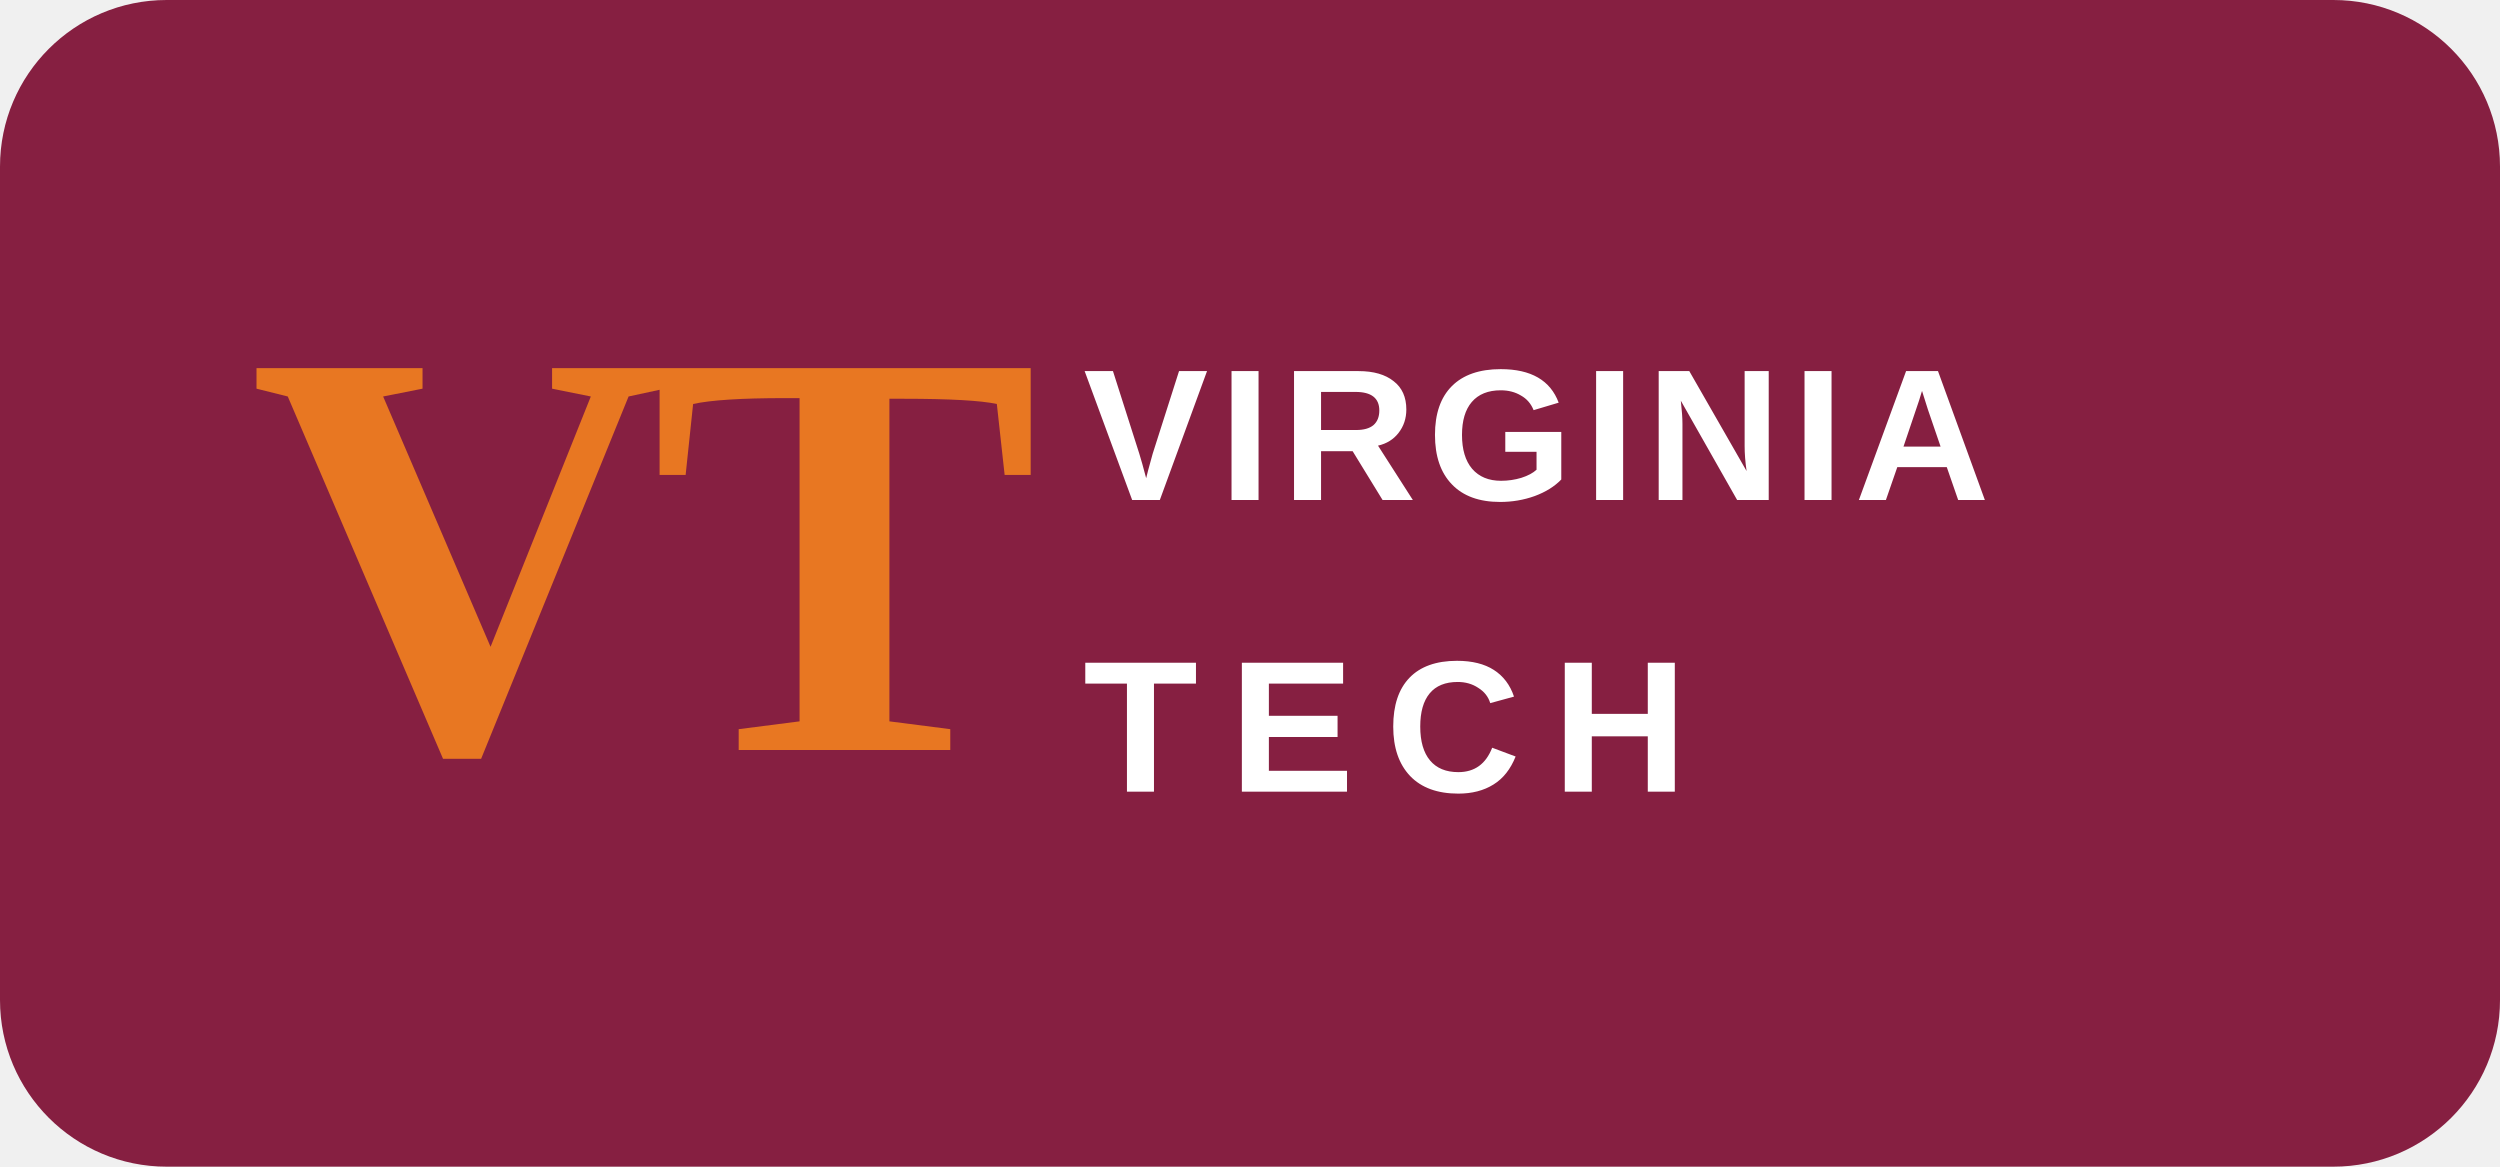
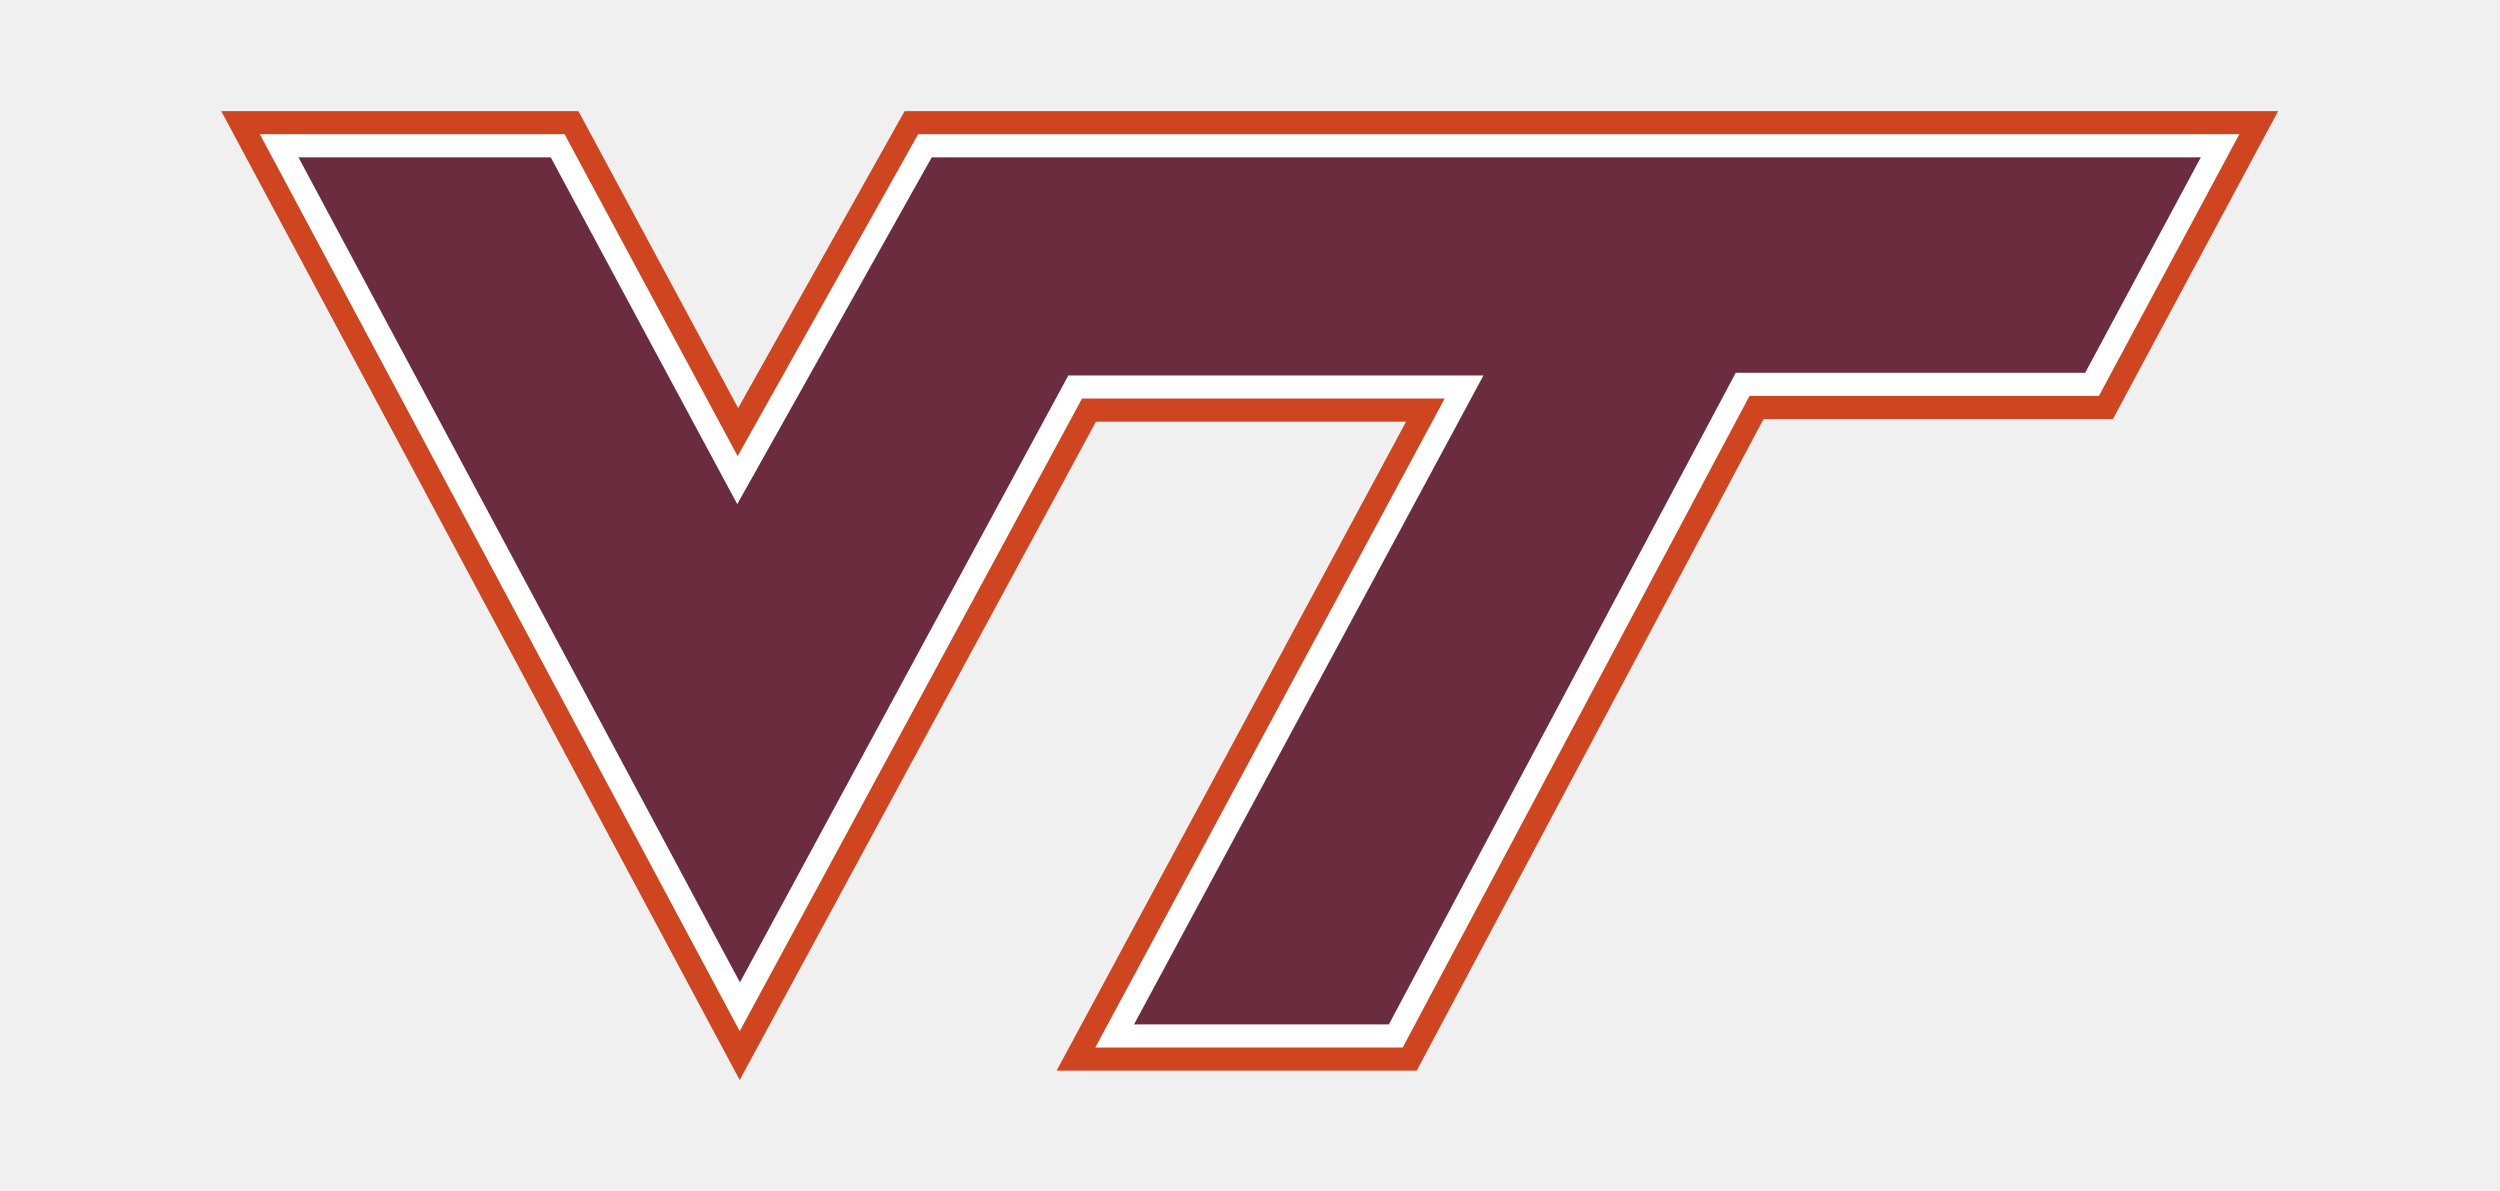
- <svg xmlns="http://www.w3.org/2000/svg" viewBox="0 0 120 56" role="img" aria-label="Virginia Tech">
-   <rect width="120" height="56" rx="8" fill="#861F41" />
-   <text x="12" y="36" font-family="Georgia, 'Times New Roman', serif" font-size="28" font-weight="700" fill="#E87722" letter-spacing="-1">VT</text>
-   <text x="52" y="24" font-family="Arial, Helvetica, sans-serif" font-size="9" font-weight="700" fill="#FFFFFF" letter-spacing="0.5">VIRGINIA</text>
-   <text x="52" y="38" font-family="Arial, Helvetica, sans-serif" font-size="9" font-weight="700" fill="#FFFFFF" letter-spacing="1.5">TECH</text>
+ <svg xmlns="http://www.w3.org/2000/svg" xml:space="preserve" height="98.188" viewBox="-12 -10 230.192 118.188" width="206.19" version="1.1">
+   <g transform="matrix(1.25 0 0 -1.25 -127.51 602.7)">
+     <g transform="translate(.77443 .77443)">
+       <path d="m156.28 480.56-13.223-23.585-12.685 23.585h-28.362l41.172-76.95 28.291 52.284h24.631l-27.753-51.543h28.597l27.545 51.751h27.748l13.123 24.458h-109.08z" fill="#cf4520" />
+       <path d="m129.27 478.73 13.748-25.568 14.338 25.568h104.93l-11.153-20.787h-27.75l-27.545-51.753h-24.416l27.75 51.544h-28.801l-27.187-50.245-38.113 71.241h24.195z" fill="#fff" />
+       <path d="m108.14 476.89h20.034l14.814-27.544 15.446 27.544h100.79l-9.184-17.112h-27.752l-27.547-51.75h-20.24l27.751 51.54h-32.97l-26.082-48.203-35.06 65.525z" fill="#6a2c3e" />
+     </g>
+   </g>
</svg>
